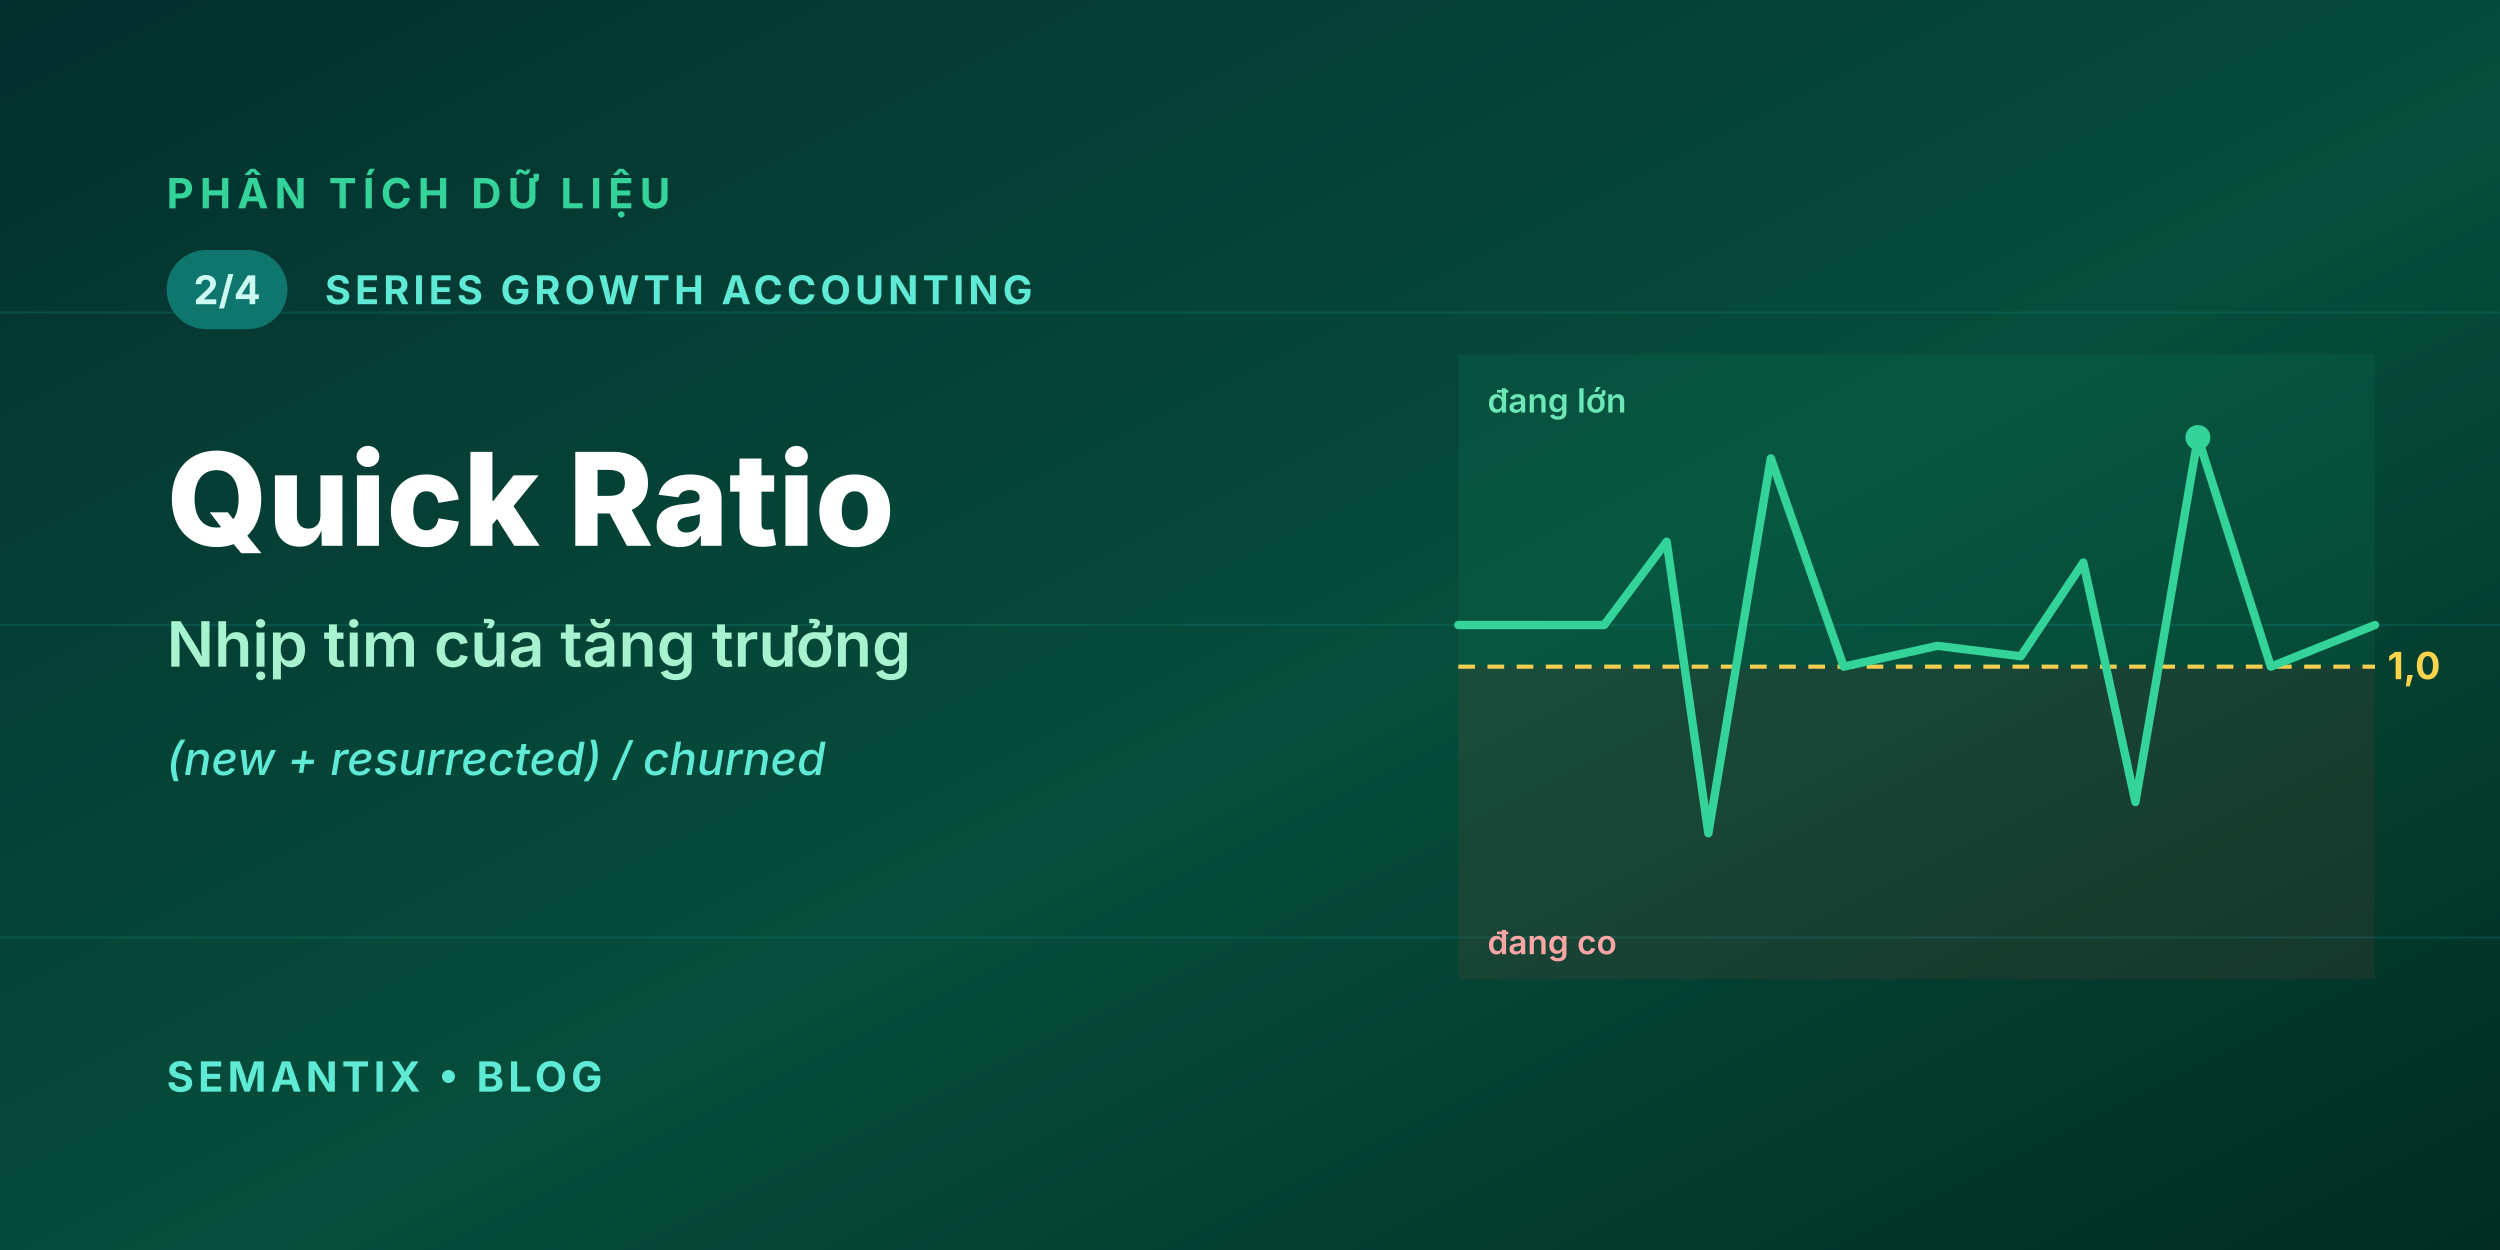
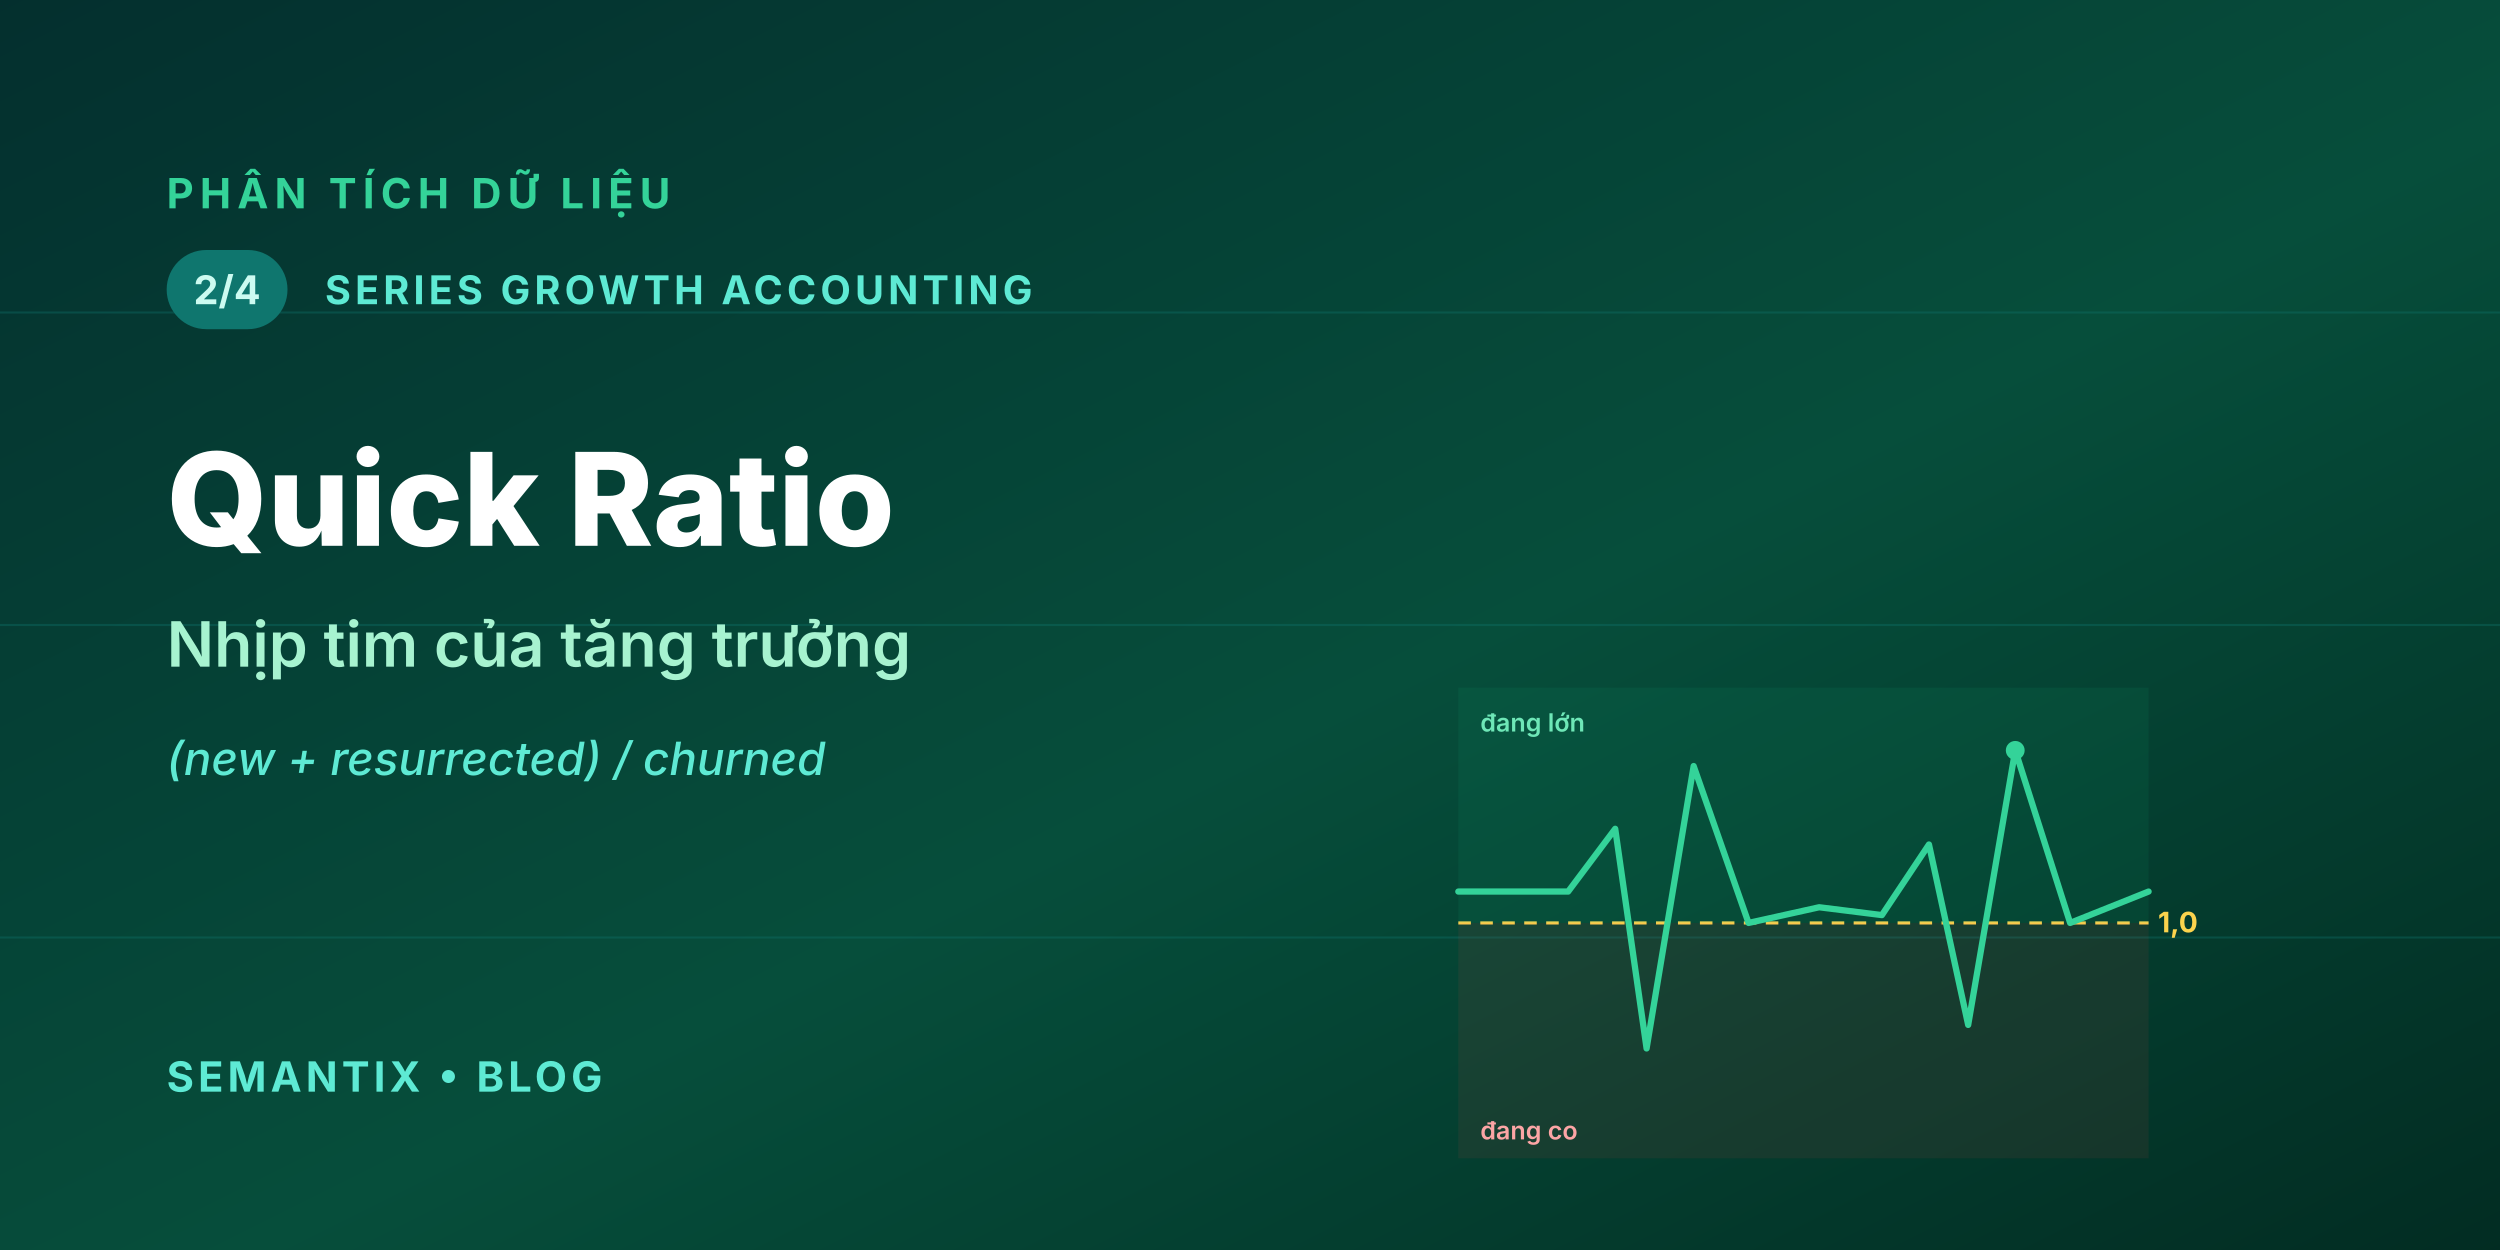
<svg xmlns="http://www.w3.org/2000/svg" viewBox="0 0 1200 600" font-family="Inter, 'Segoe UI', Arial, sans-serif">
  <defs>
    <linearGradient id="bgqr" x1="0" y1="0" x2="1" y2="1">
      <stop offset="0" stop-color="#042F2E" />
      <stop offset="0.55" stop-color="#064E3B" />
      <stop offset="1" stop-color="#022C22" />
    </linearGradient>
  </defs>
  <rect width="1200" height="600" fill="url(#bgqr)" />
  <g stroke="#0F766E" stroke-width="1" opacity="0.35">
    <line x1="0" y1="150" x2="1200" y2="150" />
    <line x1="0" y1="300" x2="1200" y2="300" />
    <line x1="0" y1="450" x2="1200" y2="450" />
  </g>
  <text x="80" y="100" fill="#34D399" font-size="20" font-weight="700" letter-spacing="3">PHÂN TÍCH DỮ LIỆU</text>
  <rect x="80" y="120" width="58" height="38" rx="19" fill="#0F766E" />
  <text x="109" y="146" fill="#CCFBF1" font-size="19" font-weight="700" text-anchor="middle">2/4</text>
  <text x="156" y="146" fill="#5EEAD4" font-size="19" font-weight="700" letter-spacing="2">SERIES GROWTH ACCOUNTING</text>
  <text x="80" y="262" fill="#ffffff" font-size="62" font-weight="800">Quick Ratio</text>
  <text x="80" y="320" fill="#A7F3D0" font-size="30" font-weight="600">Nhịp tim của tăng trưởng</text>
  <text x="80" y="372" fill="#5EEAD4" font-size="22" font-weight="500" font-style="italic">(new + resurrected) / churned</text>
  <text x="80" y="524" fill="#5EEAD4" font-size="20" font-weight="700" letter-spacing="2">SEMANTIX • BLOG</text>
-   <g transform="translate(700,150)">
+   <g transform="translate(700,315) scale(0.753)">
    <line x1="0" y1="170" x2="440" y2="170" stroke="#FCD34D" stroke-width="2" stroke-dasharray="8 6" />
    <text x="446" y="176" fill="#FCD34D" font-size="18" font-weight="700">1,0</text>
    <rect x="0" y="20" width="440" height="150" fill="#10B981" opacity="0.08" />
    <rect x="0" y="170" width="440" height="150" fill="#EF4444" opacity="0.08" />
    <text x="14" y="48" fill="#6EE7B7" font-size="16" font-weight="600">đang lớn</text>
    <text x="14" y="308" fill="#FCA5A5" font-size="16" font-weight="600">đang co</text>
    <path d="M0 150 L70 150 L100 110 L120 250 L150 70 L185 170 L230 160              L270 165 L300 120 L325 235 L355 60 L390 170 L440 150" fill="none" stroke="#34D399" stroke-width="4" stroke-linejoin="round" stroke-linecap="round" />
    <circle cx="355" cy="60" r="6" fill="#34D399" />
  </g>
</svg>
